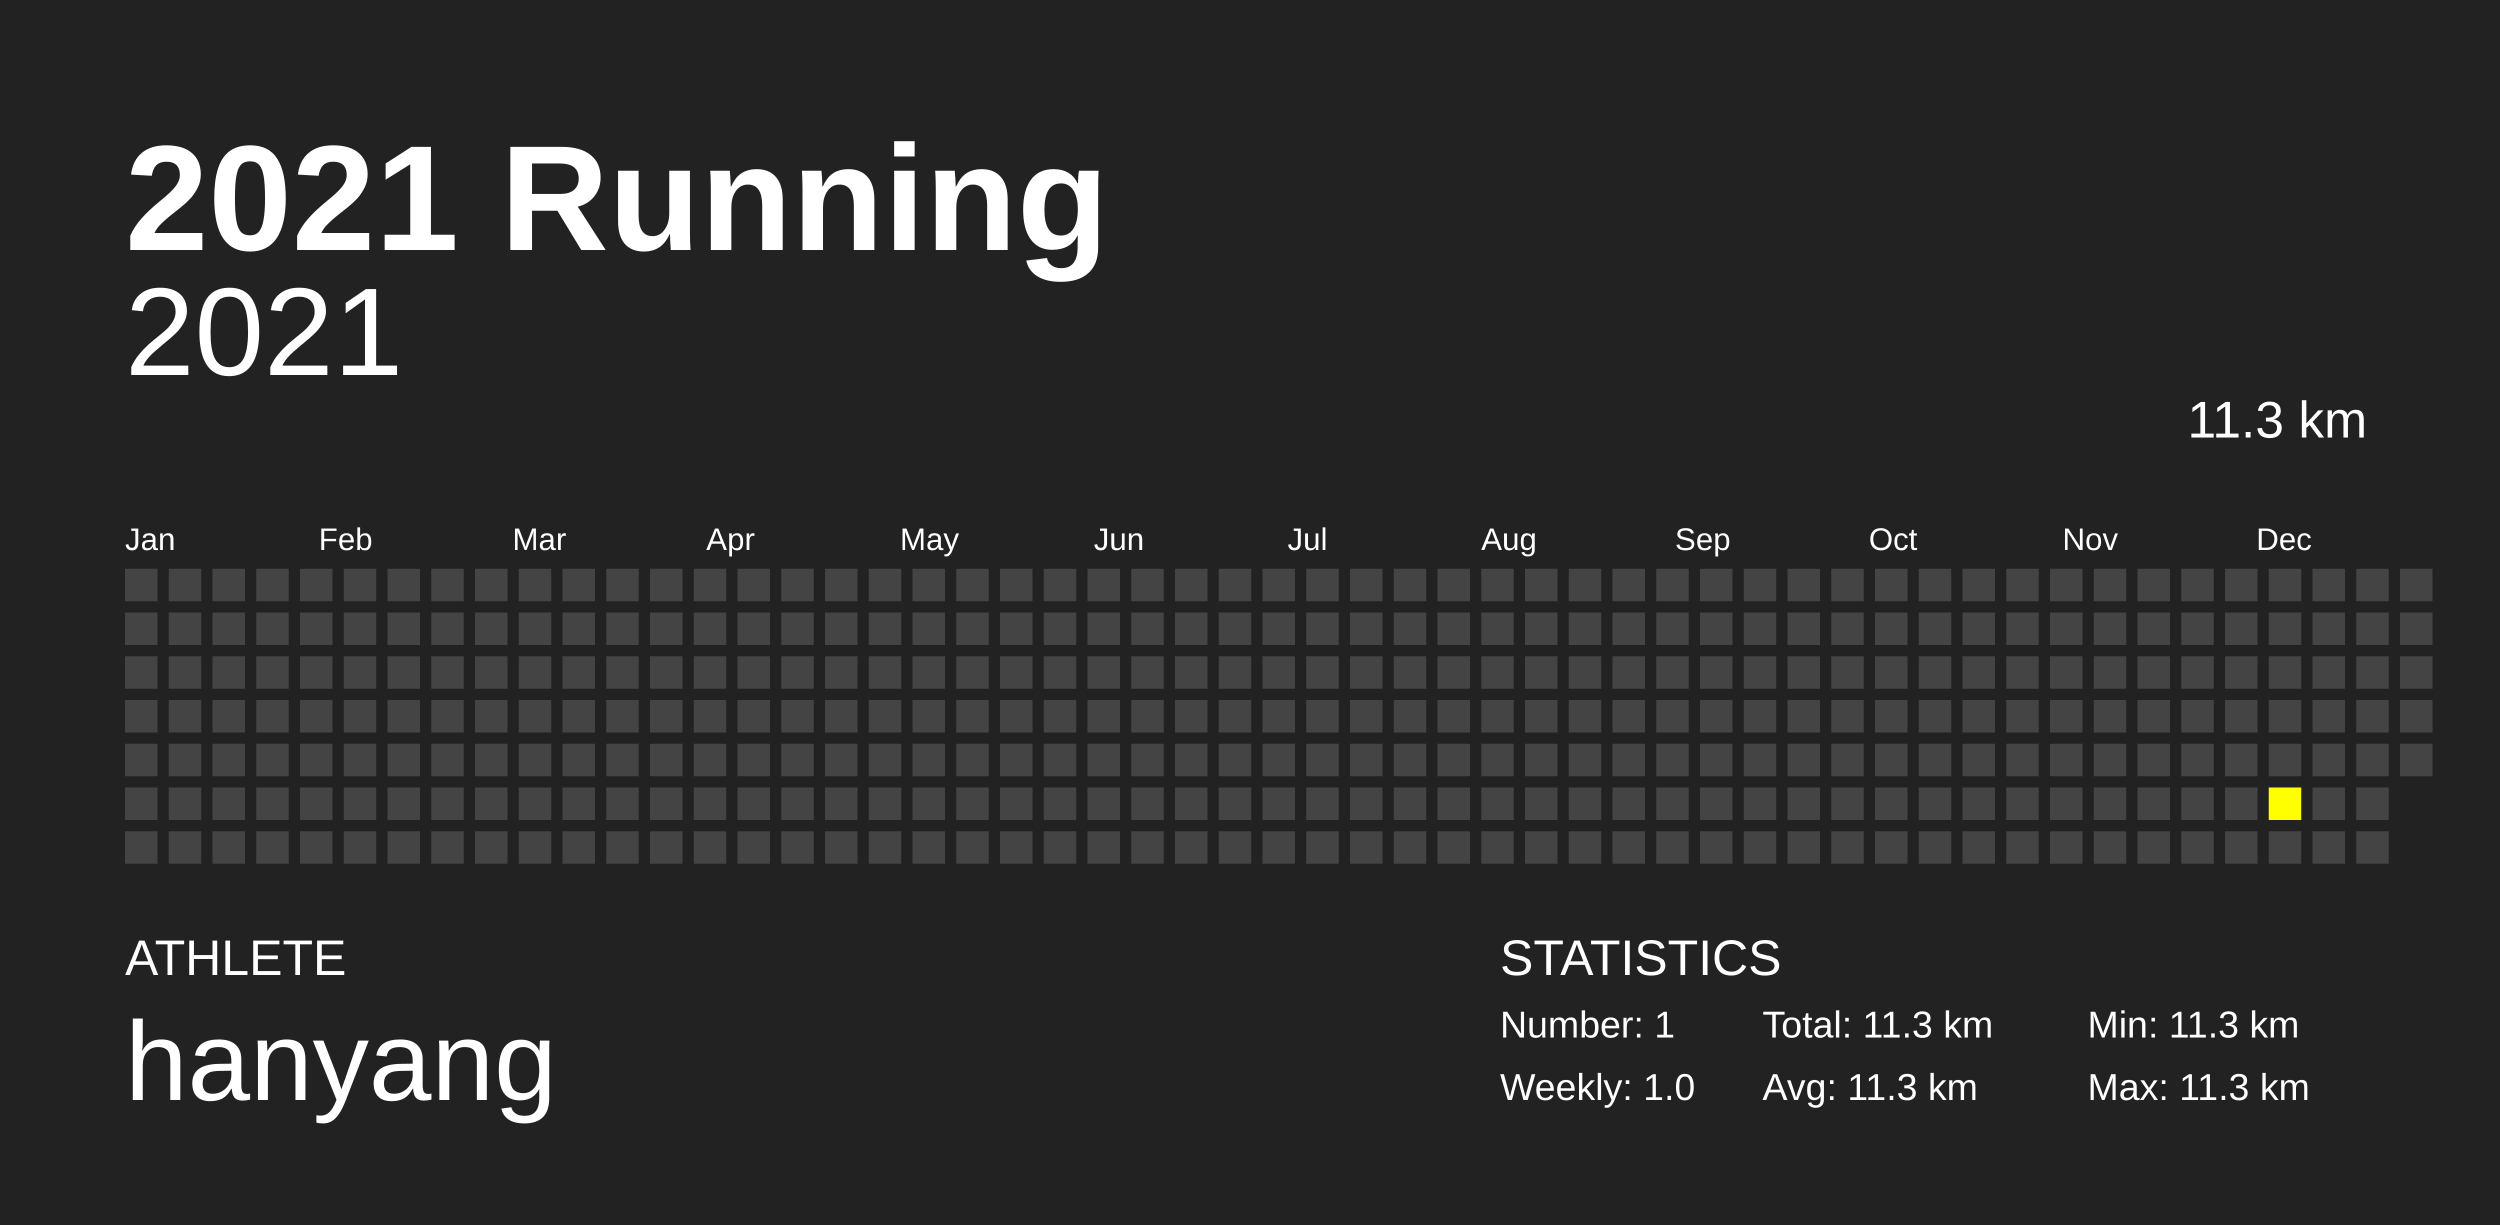
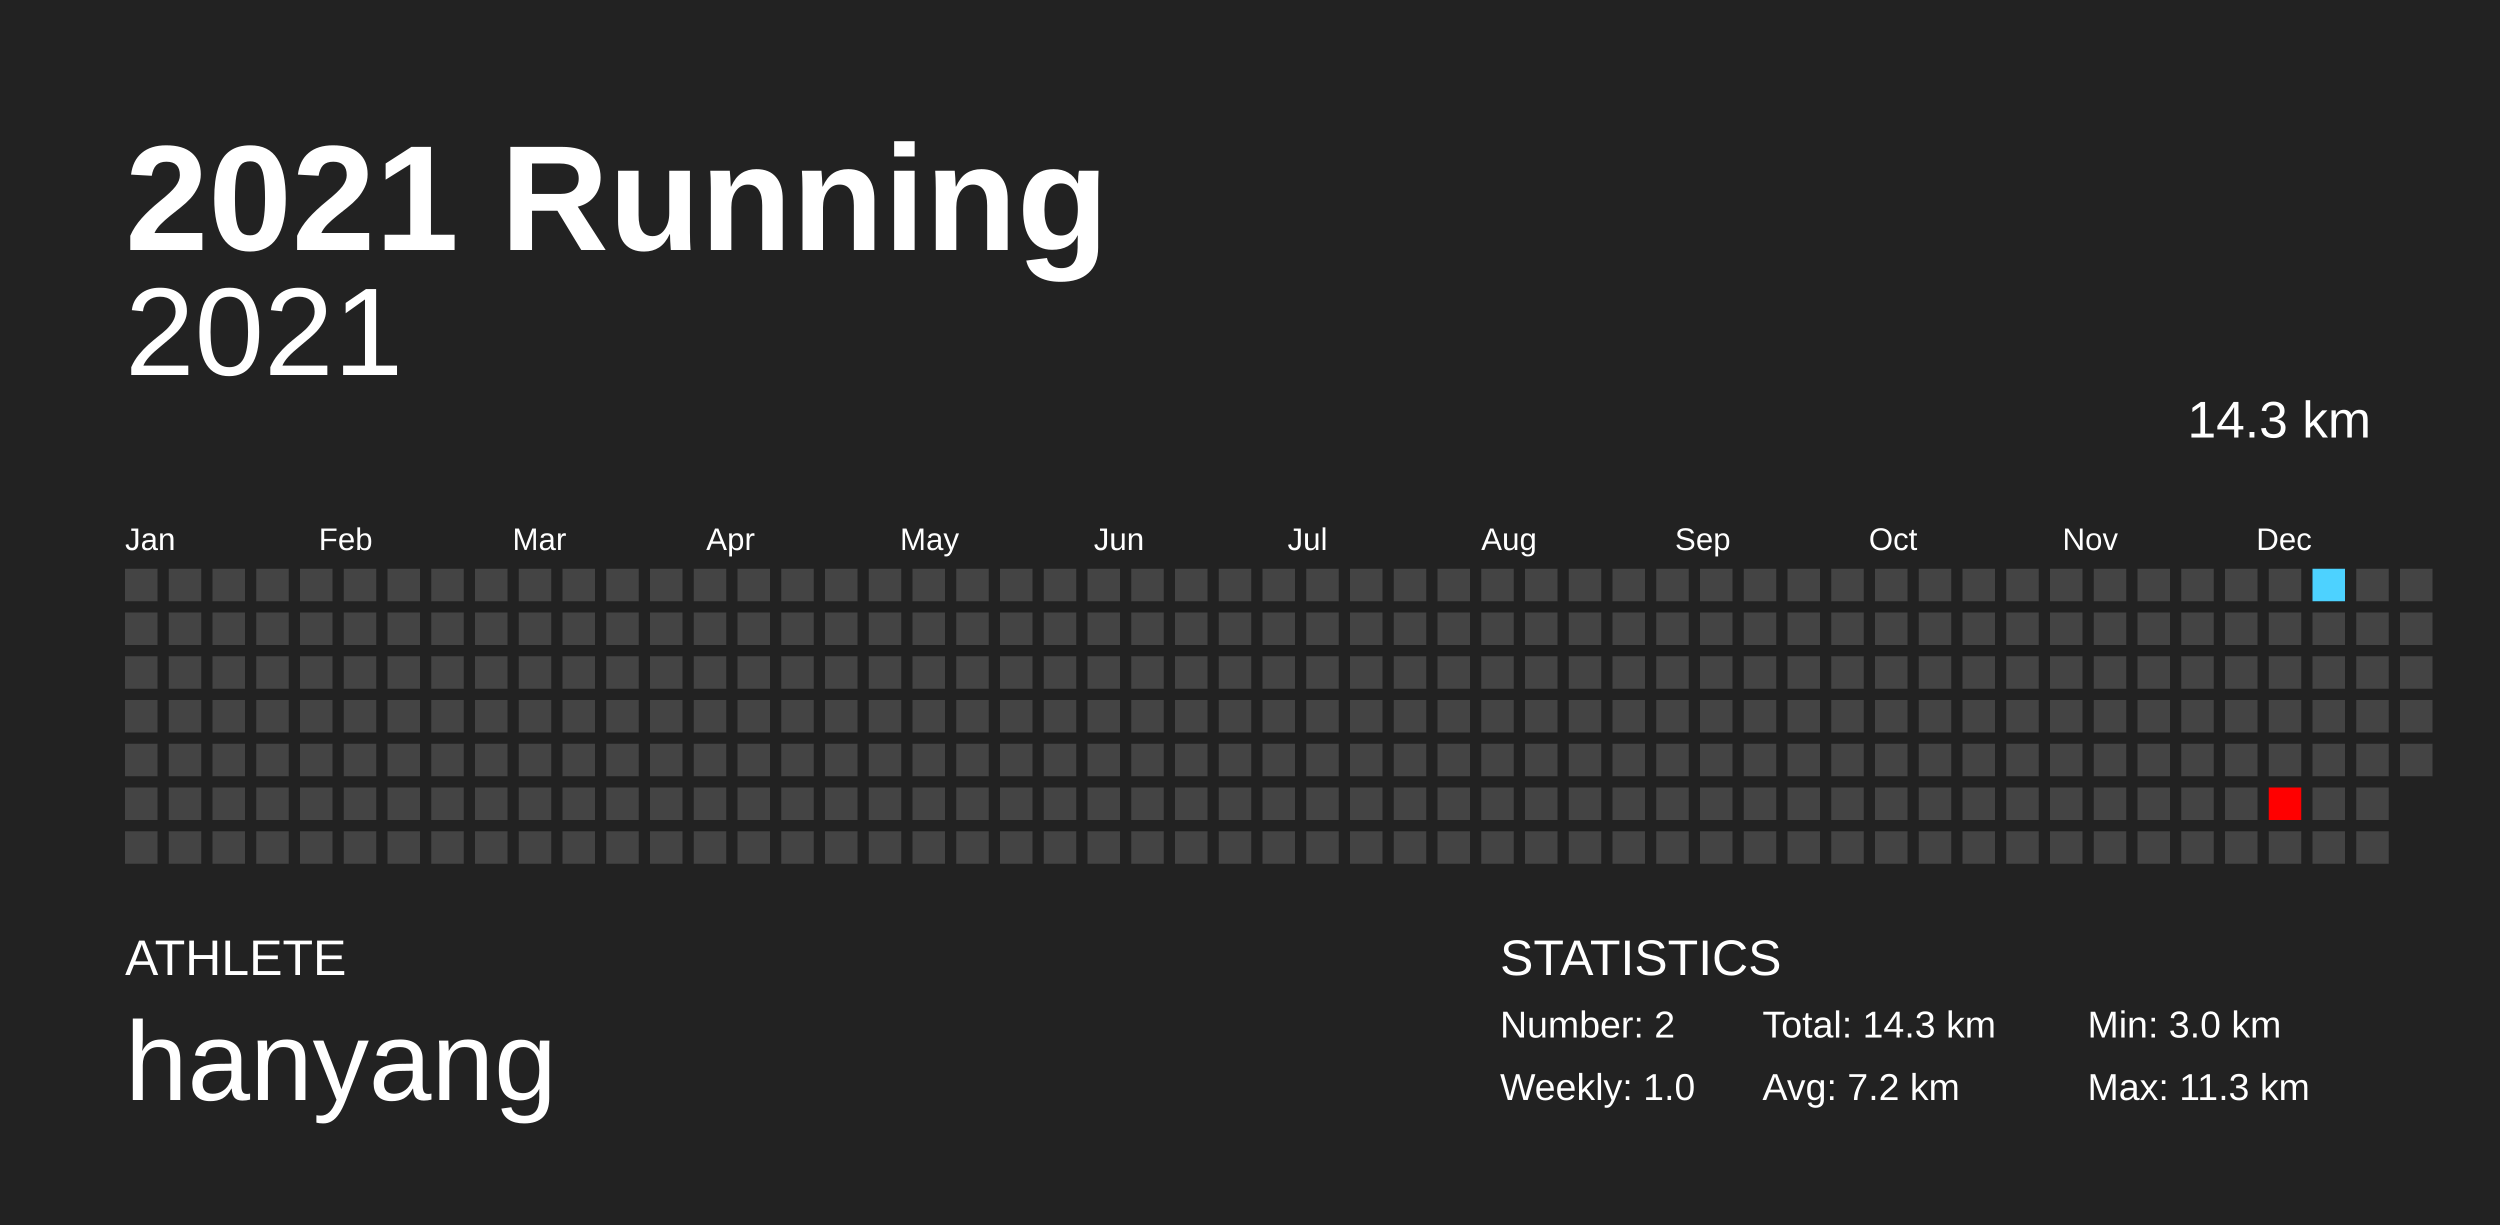
<svg xmlns="http://www.w3.org/2000/svg" baseProfile="full" height="98mm" version="1.1" viewBox="0,0,200,98" width="200mm">
  <defs />
  <rect fill="#222222" height="98" width="200" x="0" y="0" />
  <text fill="#FFFFFF" style="font-size:12px; font-family:Arial; font-weight:bold;" x="10" y="20">2021 Running</text>
  <text fill="#FFFFFF" style="font-size:4px; font-family:Arial" x="10" y="78">ATHLETE</text>
  <text fill="#FFFFFF" style="font-size:9px; font-family:Arial" x="10" y="88">hanyang</text>
  <text fill="#FFFFFF" style="font-size:4px; font-family:Arial" x="120" y="78">STATISTICS</text>
-   <text fill="#FFFFFF" style="font-size:3px; font-family:Arial" x="120" y="83">Number: 1</text>
+   <text fill="#FFFFFF" style="font-size:3px; font-family:Arial" x="120" y="83">Number: 2</text>
  <text fill="#FFFFFF" style="font-size:3px; font-family:Arial" x="120" y="88">Weekly: 1.0</text>
-   <text fill="#FFFFFF" style="font-size:3px; font-family:Arial" x="141" y="83">Total: 11.3 km</text>
-   <text fill="#FFFFFF" style="font-size:3px; font-family:Arial" x="141" y="88">Avg: 11.3 km</text>
-   <text fill="#FFFFFF" style="font-size:3px; font-family:Arial" x="167" y="83">Min: 11.3 km</text>
+   <text fill="#FFFFFF" style="font-size:3px; font-family:Arial" x="141" y="83">Total: 14.3 km</text>
+   <text fill="#FFFFFF" style="font-size:3px; font-family:Arial" x="141" y="88">Avg: 7.2 km</text>
+   <text fill="#FFFFFF" style="font-size:3px; font-family:Arial" x="167" y="83">Min: 3.0 km</text>
  <text fill="#FFFFFF" style="font-size:3px; font-family:Arial" x="167" y="88">Max: 11.3 km</text>
  <text alignment-baseline="hanging" fill="#FFFFFF" style="font-size:10.0px; font-family:Arial;" x="10" y="30">2021</text>
-   <text alignment-baseline="hanging" fill="#FFFFFF" style="font-size:4.125px; font-family:Arial;" x="175" y="35">11.3 km</text>
+   <text alignment-baseline="hanging" fill="#FFFFFF" style="font-size:4.125px; font-family:Arial;" x="175" y="35">14.3 km</text>
  <text fill="#FFFFFF" style="font-size:2.5px; font-family:Arial" x="10.0" y="44">Jan</text>
  <text fill="#FFFFFF" style="font-size:2.5px; font-family:Arial" x="25.5" y="44">Feb</text>
  <text fill="#FFFFFF" style="font-size:2.5px; font-family:Arial" x="41.0" y="44">Mar</text>
  <text fill="#FFFFFF" style="font-size:2.5px; font-family:Arial" x="56.5" y="44">Apr</text>
  <text fill="#FFFFFF" style="font-size:2.5px; font-family:Arial" x="72.0" y="44">May</text>
  <text fill="#FFFFFF" style="font-size:2.5px; font-family:Arial" x="87.5" y="44">Jun</text>
  <text fill="#FFFFFF" style="font-size:2.5px; font-family:Arial" x="103.0" y="44">Jul</text>
  <text fill="#FFFFFF" style="font-size:2.5px; font-family:Arial" x="118.5" y="44">Aug</text>
  <text fill="#FFFFFF" style="font-size:2.5px; font-family:Arial" x="134.0" y="44">Sep</text>
  <text fill="#FFFFFF" style="font-size:2.5px; font-family:Arial" x="149.5" y="44">Oct</text>
  <text fill="#FFFFFF" style="font-size:2.5px; font-family:Arial" x="165.0" y="44">Nov</text>
  <text fill="#FFFFFF" style="font-size:2.5px; font-family:Arial" x="180.5" y="44">Dec</text>
  <rect fill="#444444" height="2.6" width="2.6" x="10.0" y="45.5" />
  <rect fill="#444444" height="2.6" width="2.6" x="10.0" y="49.0" />
  <rect fill="#444444" height="2.6" width="2.6" x="10.0" y="52.5" />
  <rect fill="#444444" height="2.6" width="2.6" x="10.0" y="56.0" />
  <rect fill="#444444" height="2.6" width="2.6" x="10.0" y="59.5" />
  <rect fill="#444444" height="2.6" width="2.6" x="10.0" y="63.0" />
  <rect fill="#444444" height="2.6" width="2.6" x="10.0" y="66.5" />
  <rect fill="#444444" height="2.6" width="2.6" x="13.5" y="45.5" />
  <rect fill="#444444" height="2.6" width="2.6" x="13.5" y="49.0" />
  <rect fill="#444444" height="2.6" width="2.6" x="13.5" y="52.5" />
  <rect fill="#444444" height="2.6" width="2.6" x="13.5" y="56.0" />
  <rect fill="#444444" height="2.6" width="2.6" x="13.5" y="59.5" />
  <rect fill="#444444" height="2.6" width="2.6" x="13.5" y="63.0" />
  <rect fill="#444444" height="2.6" width="2.6" x="13.5" y="66.5" />
  <rect fill="#444444" height="2.6" width="2.6" x="17.0" y="45.5" />
  <rect fill="#444444" height="2.6" width="2.6" x="17.0" y="49.0" />
  <rect fill="#444444" height="2.6" width="2.6" x="17.0" y="52.5" />
  <rect fill="#444444" height="2.6" width="2.6" x="17.0" y="56.0" />
  <rect fill="#444444" height="2.6" width="2.6" x="17.0" y="59.5" />
  <rect fill="#444444" height="2.6" width="2.6" x="17.0" y="63.0" />
  <rect fill="#444444" height="2.6" width="2.6" x="17.0" y="66.5" />
  <rect fill="#444444" height="2.6" width="2.6" x="20.5" y="45.5" />
  <rect fill="#444444" height="2.6" width="2.6" x="20.5" y="49.0" />
  <rect fill="#444444" height="2.6" width="2.6" x="20.5" y="52.5" />
  <rect fill="#444444" height="2.6" width="2.6" x="20.5" y="56.0" />
  <rect fill="#444444" height="2.6" width="2.6" x="20.5" y="59.5" />
  <rect fill="#444444" height="2.6" width="2.6" x="20.5" y="63.0" />
  <rect fill="#444444" height="2.6" width="2.6" x="20.5" y="66.5" />
  <rect fill="#444444" height="2.6" width="2.6" x="24.0" y="45.5" />
  <rect fill="#444444" height="2.6" width="2.6" x="24.0" y="49.0" />
  <rect fill="#444444" height="2.6" width="2.6" x="24.0" y="52.5" />
  <rect fill="#444444" height="2.6" width="2.6" x="24.0" y="56.0" />
  <rect fill="#444444" height="2.6" width="2.6" x="24.0" y="59.5" />
  <rect fill="#444444" height="2.6" width="2.6" x="24.0" y="63.0" />
  <rect fill="#444444" height="2.6" width="2.6" x="24.0" y="66.5" />
  <rect fill="#444444" height="2.6" width="2.6" x="27.5" y="45.5" />
  <rect fill="#444444" height="2.6" width="2.6" x="27.5" y="49.0" />
  <rect fill="#444444" height="2.6" width="2.6" x="27.5" y="52.5" />
  <rect fill="#444444" height="2.6" width="2.6" x="27.5" y="56.0" />
  <rect fill="#444444" height="2.6" width="2.6" x="27.5" y="59.5" />
  <rect fill="#444444" height="2.6" width="2.6" x="27.5" y="63.0" />
  <rect fill="#444444" height="2.6" width="2.6" x="27.5" y="66.5" />
  <rect fill="#444444" height="2.6" width="2.6" x="31.0" y="45.5" />
  <rect fill="#444444" height="2.6" width="2.6" x="31.0" y="49.0" />
  <rect fill="#444444" height="2.6" width="2.6" x="31.0" y="52.5" />
  <rect fill="#444444" height="2.6" width="2.6" x="31.0" y="56.0" />
  <rect fill="#444444" height="2.6" width="2.6" x="31.0" y="59.5" />
  <rect fill="#444444" height="2.6" width="2.6" x="31.0" y="63.0" />
  <rect fill="#444444" height="2.6" width="2.6" x="31.0" y="66.5" />
  <rect fill="#444444" height="2.6" width="2.6" x="34.5" y="45.5" />
  <rect fill="#444444" height="2.6" width="2.6" x="34.5" y="49.0" />
  <rect fill="#444444" height="2.6" width="2.6" x="34.5" y="52.5" />
  <rect fill="#444444" height="2.6" width="2.6" x="34.5" y="56.0" />
  <rect fill="#444444" height="2.6" width="2.6" x="34.5" y="59.5" />
  <rect fill="#444444" height="2.6" width="2.6" x="34.5" y="63.0" />
  <rect fill="#444444" height="2.6" width="2.6" x="34.5" y="66.5" />
  <rect fill="#444444" height="2.6" width="2.6" x="38.0" y="45.5" />
  <rect fill="#444444" height="2.6" width="2.6" x="38.0" y="49.0" />
  <rect fill="#444444" height="2.6" width="2.6" x="38.0" y="52.5" />
  <rect fill="#444444" height="2.6" width="2.6" x="38.0" y="56.0" />
  <rect fill="#444444" height="2.6" width="2.6" x="38.0" y="59.5" />
  <rect fill="#444444" height="2.6" width="2.6" x="38.0" y="63.0" />
  <rect fill="#444444" height="2.6" width="2.6" x="38.0" y="66.5" />
  <rect fill="#444444" height="2.6" width="2.6" x="41.5" y="45.5" />
  <rect fill="#444444" height="2.6" width="2.6" x="41.5" y="49.0" />
  <rect fill="#444444" height="2.6" width="2.6" x="41.5" y="52.5" />
  <rect fill="#444444" height="2.6" width="2.6" x="41.5" y="56.0" />
  <rect fill="#444444" height="2.6" width="2.6" x="41.5" y="59.5" />
  <rect fill="#444444" height="2.6" width="2.6" x="41.5" y="63.0" />
  <rect fill="#444444" height="2.6" width="2.6" x="41.5" y="66.5" />
  <rect fill="#444444" height="2.6" width="2.6" x="45.0" y="45.5" />
  <rect fill="#444444" height="2.6" width="2.6" x="45.0" y="49.0" />
  <rect fill="#444444" height="2.6" width="2.6" x="45.0" y="52.5" />
  <rect fill="#444444" height="2.6" width="2.6" x="45.0" y="56.0" />
  <rect fill="#444444" height="2.6" width="2.6" x="45.0" y="59.5" />
  <rect fill="#444444" height="2.6" width="2.6" x="45.0" y="63.0" />
  <rect fill="#444444" height="2.6" width="2.6" x="45.0" y="66.5" />
  <rect fill="#444444" height="2.6" width="2.6" x="48.5" y="45.5" />
  <rect fill="#444444" height="2.6" width="2.6" x="48.5" y="49.0" />
  <rect fill="#444444" height="2.6" width="2.6" x="48.5" y="52.5" />
  <rect fill="#444444" height="2.6" width="2.6" x="48.5" y="56.0" />
  <rect fill="#444444" height="2.6" width="2.6" x="48.5" y="59.5" />
  <rect fill="#444444" height="2.6" width="2.6" x="48.5" y="63.0" />
  <rect fill="#444444" height="2.6" width="2.6" x="48.5" y="66.5" />
  <rect fill="#444444" height="2.6" width="2.6" x="52.0" y="45.5" />
  <rect fill="#444444" height="2.6" width="2.6" x="52.0" y="49.0" />
  <rect fill="#444444" height="2.6" width="2.6" x="52.0" y="52.5" />
  <rect fill="#444444" height="2.6" width="2.6" x="52.0" y="56.0" />
  <rect fill="#444444" height="2.6" width="2.6" x="52.0" y="59.5" />
  <rect fill="#444444" height="2.6" width="2.6" x="52.0" y="63.0" />
  <rect fill="#444444" height="2.6" width="2.6" x="52.0" y="66.5" />
  <rect fill="#444444" height="2.6" width="2.6" x="55.5" y="45.5" />
  <rect fill="#444444" height="2.6" width="2.6" x="55.5" y="49.0" />
  <rect fill="#444444" height="2.6" width="2.6" x="55.5" y="52.5" />
  <rect fill="#444444" height="2.6" width="2.6" x="55.5" y="56.0" />
  <rect fill="#444444" height="2.6" width="2.6" x="55.5" y="59.5" />
  <rect fill="#444444" height="2.6" width="2.6" x="55.5" y="63.0" />
  <rect fill="#444444" height="2.6" width="2.6" x="55.5" y="66.5" />
  <rect fill="#444444" height="2.6" width="2.6" x="59.0" y="45.5" />
  <rect fill="#444444" height="2.6" width="2.6" x="59.0" y="49.0" />
  <rect fill="#444444" height="2.6" width="2.6" x="59.0" y="52.5" />
  <rect fill="#444444" height="2.6" width="2.6" x="59.0" y="56.0" />
  <rect fill="#444444" height="2.6" width="2.6" x="59.0" y="59.5" />
  <rect fill="#444444" height="2.6" width="2.6" x="59.0" y="63.0" />
  <rect fill="#444444" height="2.6" width="2.6" x="59.0" y="66.5" />
  <rect fill="#444444" height="2.6" width="2.6" x="62.5" y="45.5" />
  <rect fill="#444444" height="2.6" width="2.6" x="62.5" y="49.0" />
  <rect fill="#444444" height="2.6" width="2.6" x="62.5" y="52.5" />
  <rect fill="#444444" height="2.6" width="2.6" x="62.5" y="56.0" />
  <rect fill="#444444" height="2.6" width="2.6" x="62.5" y="59.5" />
  <rect fill="#444444" height="2.6" width="2.6" x="62.5" y="63.0" />
  <rect fill="#444444" height="2.6" width="2.6" x="62.5" y="66.5" />
  <rect fill="#444444" height="2.6" width="2.6" x="66.0" y="45.5" />
  <rect fill="#444444" height="2.6" width="2.6" x="66.0" y="49.0" />
  <rect fill="#444444" height="2.6" width="2.6" x="66.0" y="52.5" />
  <rect fill="#444444" height="2.6" width="2.6" x="66.0" y="56.0" />
  <rect fill="#444444" height="2.6" width="2.6" x="66.0" y="59.5" />
  <rect fill="#444444" height="2.6" width="2.6" x="66.0" y="63.0" />
  <rect fill="#444444" height="2.6" width="2.6" x="66.0" y="66.5" />
  <rect fill="#444444" height="2.6" width="2.6" x="69.5" y="45.5" />
  <rect fill="#444444" height="2.6" width="2.6" x="69.5" y="49.0" />
  <rect fill="#444444" height="2.6" width="2.6" x="69.5" y="52.5" />
  <rect fill="#444444" height="2.6" width="2.6" x="69.5" y="56.0" />
  <rect fill="#444444" height="2.6" width="2.6" x="69.5" y="59.5" />
  <rect fill="#444444" height="2.6" width="2.6" x="69.5" y="63.0" />
  <rect fill="#444444" height="2.6" width="2.6" x="69.5" y="66.5" />
  <rect fill="#444444" height="2.6" width="2.6" x="73.0" y="45.5" />
  <rect fill="#444444" height="2.6" width="2.6" x="73.0" y="49.0" />
  <rect fill="#444444" height="2.6" width="2.6" x="73.0" y="52.5" />
  <rect fill="#444444" height="2.6" width="2.6" x="73.0" y="56.0" />
  <rect fill="#444444" height="2.6" width="2.6" x="73.0" y="59.5" />
  <rect fill="#444444" height="2.6" width="2.6" x="73.0" y="63.0" />
  <rect fill="#444444" height="2.6" width="2.6" x="73.0" y="66.5" />
  <rect fill="#444444" height="2.6" width="2.6" x="76.5" y="45.5" />
  <rect fill="#444444" height="2.6" width="2.6" x="76.5" y="49.0" />
  <rect fill="#444444" height="2.6" width="2.6" x="76.5" y="52.5" />
  <rect fill="#444444" height="2.6" width="2.6" x="76.5" y="56.0" />
  <rect fill="#444444" height="2.6" width="2.6" x="76.5" y="59.5" />
  <rect fill="#444444" height="2.6" width="2.6" x="76.5" y="63.0" />
  <rect fill="#444444" height="2.6" width="2.6" x="76.5" y="66.5" />
  <rect fill="#444444" height="2.6" width="2.6" x="80.0" y="45.5" />
  <rect fill="#444444" height="2.6" width="2.6" x="80.0" y="49.0" />
  <rect fill="#444444" height="2.6" width="2.6" x="80.0" y="52.5" />
  <rect fill="#444444" height="2.6" width="2.6" x="80.0" y="56.0" />
  <rect fill="#444444" height="2.6" width="2.6" x="80.0" y="59.5" />
  <rect fill="#444444" height="2.6" width="2.6" x="80.0" y="63.0" />
  <rect fill="#444444" height="2.6" width="2.6" x="80.0" y="66.5" />
  <rect fill="#444444" height="2.6" width="2.6" x="83.5" y="45.5" />
  <rect fill="#444444" height="2.6" width="2.6" x="83.5" y="49.0" />
  <rect fill="#444444" height="2.6" width="2.6" x="83.5" y="52.5" />
  <rect fill="#444444" height="2.6" width="2.6" x="83.5" y="56.0" />
  <rect fill="#444444" height="2.6" width="2.6" x="83.5" y="59.5" />
  <rect fill="#444444" height="2.6" width="2.6" x="83.5" y="63.0" />
  <rect fill="#444444" height="2.6" width="2.6" x="83.5" y="66.5" />
  <rect fill="#444444" height="2.6" width="2.6" x="87.0" y="45.5" />
  <rect fill="#444444" height="2.6" width="2.6" x="87.0" y="49.0" />
  <rect fill="#444444" height="2.6" width="2.6" x="87.0" y="52.5" />
  <rect fill="#444444" height="2.6" width="2.6" x="87.0" y="56.0" />
  <rect fill="#444444" height="2.6" width="2.6" x="87.0" y="59.5" />
  <rect fill="#444444" height="2.6" width="2.6" x="87.0" y="63.0" />
  <rect fill="#444444" height="2.6" width="2.6" x="87.0" y="66.5" />
  <rect fill="#444444" height="2.6" width="2.6" x="90.5" y="45.5" />
  <rect fill="#444444" height="2.6" width="2.6" x="90.5" y="49.0" />
  <rect fill="#444444" height="2.6" width="2.6" x="90.5" y="52.5" />
  <rect fill="#444444" height="2.6" width="2.6" x="90.5" y="56.0" />
  <rect fill="#444444" height="2.6" width="2.6" x="90.5" y="59.5" />
  <rect fill="#444444" height="2.6" width="2.6" x="90.5" y="63.0" />
  <rect fill="#444444" height="2.6" width="2.6" x="90.5" y="66.5" />
  <rect fill="#444444" height="2.6" width="2.6" x="94.0" y="45.5" />
  <rect fill="#444444" height="2.6" width="2.6" x="94.0" y="49.0" />
  <rect fill="#444444" height="2.6" width="2.6" x="94.0" y="52.5" />
  <rect fill="#444444" height="2.6" width="2.6" x="94.0" y="56.0" />
  <rect fill="#444444" height="2.6" width="2.6" x="94.0" y="59.5" />
  <rect fill="#444444" height="2.6" width="2.6" x="94.0" y="63.0" />
  <rect fill="#444444" height="2.6" width="2.6" x="94.0" y="66.5" />
  <rect fill="#444444" height="2.6" width="2.6" x="97.5" y="45.5" />
  <rect fill="#444444" height="2.6" width="2.6" x="97.5" y="49.0" />
  <rect fill="#444444" height="2.6" width="2.6" x="97.5" y="52.5" />
  <rect fill="#444444" height="2.6" width="2.6" x="97.5" y="56.0" />
  <rect fill="#444444" height="2.6" width="2.6" x="97.5" y="59.5" />
  <rect fill="#444444" height="2.6" width="2.6" x="97.5" y="63.0" />
  <rect fill="#444444" height="2.6" width="2.6" x="97.5" y="66.5" />
  <rect fill="#444444" height="2.6" width="2.6" x="101.0" y="45.5" />
  <rect fill="#444444" height="2.6" width="2.6" x="101.0" y="49.0" />
  <rect fill="#444444" height="2.6" width="2.6" x="101.0" y="52.5" />
  <rect fill="#444444" height="2.6" width="2.6" x="101.0" y="56.0" />
  <rect fill="#444444" height="2.6" width="2.6" x="101.0" y="59.5" />
  <rect fill="#444444" height="2.6" width="2.6" x="101.0" y="63.0" />
  <rect fill="#444444" height="2.6" width="2.6" x="101.0" y="66.5" />
  <rect fill="#444444" height="2.6" width="2.6" x="104.5" y="45.5" />
  <rect fill="#444444" height="2.6" width="2.6" x="104.5" y="49.0" />
  <rect fill="#444444" height="2.6" width="2.6" x="104.5" y="52.5" />
  <rect fill="#444444" height="2.6" width="2.6" x="104.5" y="56.0" />
  <rect fill="#444444" height="2.6" width="2.6" x="104.5" y="59.5" />
  <rect fill="#444444" height="2.6" width="2.6" x="104.5" y="63.0" />
  <rect fill="#444444" height="2.6" width="2.6" x="104.5" y="66.5" />
  <rect fill="#444444" height="2.6" width="2.6" x="108.0" y="45.5" />
  <rect fill="#444444" height="2.6" width="2.6" x="108.0" y="49.0" />
  <rect fill="#444444" height="2.6" width="2.6" x="108.0" y="52.5" />
  <rect fill="#444444" height="2.6" width="2.6" x="108.0" y="56.0" />
  <rect fill="#444444" height="2.6" width="2.6" x="108.0" y="59.5" />
  <rect fill="#444444" height="2.6" width="2.6" x="108.0" y="63.0" />
  <rect fill="#444444" height="2.6" width="2.6" x="108.0" y="66.5" />
  <rect fill="#444444" height="2.6" width="2.6" x="111.5" y="45.5" />
  <rect fill="#444444" height="2.6" width="2.6" x="111.5" y="49.0" />
  <rect fill="#444444" height="2.6" width="2.6" x="111.5" y="52.5" />
  <rect fill="#444444" height="2.6" width="2.6" x="111.5" y="56.0" />
  <rect fill="#444444" height="2.6" width="2.6" x="111.5" y="59.5" />
  <rect fill="#444444" height="2.6" width="2.6" x="111.5" y="63.0" />
  <rect fill="#444444" height="2.6" width="2.6" x="111.5" y="66.5" />
  <rect fill="#444444" height="2.6" width="2.6" x="115.0" y="45.5" />
  <rect fill="#444444" height="2.6" width="2.6" x="115.0" y="49.0" />
  <rect fill="#444444" height="2.6" width="2.6" x="115.0" y="52.5" />
  <rect fill="#444444" height="2.6" width="2.6" x="115.0" y="56.0" />
  <rect fill="#444444" height="2.6" width="2.6" x="115.0" y="59.5" />
  <rect fill="#444444" height="2.6" width="2.6" x="115.0" y="63.0" />
  <rect fill="#444444" height="2.6" width="2.6" x="115.0" y="66.5" />
  <rect fill="#444444" height="2.6" width="2.6" x="118.5" y="45.5" />
  <rect fill="#444444" height="2.6" width="2.6" x="118.5" y="49.0" />
  <rect fill="#444444" height="2.6" width="2.6" x="118.5" y="52.5" />
  <rect fill="#444444" height="2.6" width="2.6" x="118.5" y="56.0" />
  <rect fill="#444444" height="2.6" width="2.6" x="118.5" y="59.5" />
  <rect fill="#444444" height="2.6" width="2.6" x="118.5" y="63.0" />
  <rect fill="#444444" height="2.6" width="2.6" x="118.5" y="66.5" />
  <rect fill="#444444" height="2.6" width="2.6" x="122.0" y="45.5" />
  <rect fill="#444444" height="2.6" width="2.6" x="122.0" y="49.0" />
  <rect fill="#444444" height="2.6" width="2.6" x="122.0" y="52.5" />
  <rect fill="#444444" height="2.6" width="2.6" x="122.0" y="56.0" />
  <rect fill="#444444" height="2.6" width="2.6" x="122.0" y="59.5" />
  <rect fill="#444444" height="2.6" width="2.6" x="122.0" y="63.0" />
  <rect fill="#444444" height="2.6" width="2.6" x="122.0" y="66.5" />
  <rect fill="#444444" height="2.6" width="2.6" x="125.5" y="45.5" />
  <rect fill="#444444" height="2.6" width="2.6" x="125.5" y="49.0" />
  <rect fill="#444444" height="2.6" width="2.6" x="125.5" y="52.5" />
  <rect fill="#444444" height="2.6" width="2.6" x="125.5" y="56.0" />
  <rect fill="#444444" height="2.6" width="2.6" x="125.5" y="59.5" />
  <rect fill="#444444" height="2.6" width="2.6" x="125.5" y="63.0" />
  <rect fill="#444444" height="2.6" width="2.6" x="125.5" y="66.5" />
  <rect fill="#444444" height="2.6" width="2.6" x="129.0" y="45.5" />
  <rect fill="#444444" height="2.6" width="2.6" x="129.0" y="49.0" />
  <rect fill="#444444" height="2.6" width="2.6" x="129.0" y="52.5" />
  <rect fill="#444444" height="2.6" width="2.6" x="129.0" y="56.0" />
  <rect fill="#444444" height="2.6" width="2.6" x="129.0" y="59.5" />
  <rect fill="#444444" height="2.6" width="2.6" x="129.0" y="63.0" />
  <rect fill="#444444" height="2.6" width="2.6" x="129.0" y="66.5" />
  <rect fill="#444444" height="2.6" width="2.6" x="132.5" y="45.5" />
  <rect fill="#444444" height="2.6" width="2.6" x="132.5" y="49.0" />
  <rect fill="#444444" height="2.6" width="2.6" x="132.5" y="52.5" />
  <rect fill="#444444" height="2.6" width="2.6" x="132.5" y="56.0" />
  <rect fill="#444444" height="2.6" width="2.6" x="132.5" y="59.5" />
  <rect fill="#444444" height="2.6" width="2.6" x="132.5" y="63.0" />
  <rect fill="#444444" height="2.6" width="2.6" x="132.5" y="66.5" />
  <rect fill="#444444" height="2.6" width="2.6" x="136.0" y="45.5" />
  <rect fill="#444444" height="2.6" width="2.6" x="136.0" y="49.0" />
  <rect fill="#444444" height="2.6" width="2.6" x="136.0" y="52.5" />
  <rect fill="#444444" height="2.6" width="2.6" x="136.0" y="56.0" />
  <rect fill="#444444" height="2.6" width="2.6" x="136.0" y="59.5" />
  <rect fill="#444444" height="2.6" width="2.6" x="136.0" y="63.0" />
  <rect fill="#444444" height="2.6" width="2.6" x="136.0" y="66.5" />
  <rect fill="#444444" height="2.6" width="2.6" x="139.5" y="45.5" />
  <rect fill="#444444" height="2.6" width="2.6" x="139.5" y="49.0" />
  <rect fill="#444444" height="2.6" width="2.6" x="139.5" y="52.5" />
  <rect fill="#444444" height="2.6" width="2.6" x="139.5" y="56.0" />
  <rect fill="#444444" height="2.6" width="2.6" x="139.5" y="59.5" />
  <rect fill="#444444" height="2.6" width="2.6" x="139.5" y="63.0" />
  <rect fill="#444444" height="2.6" width="2.6" x="139.5" y="66.5" />
  <rect fill="#444444" height="2.6" width="2.6" x="143.0" y="45.5" />
  <rect fill="#444444" height="2.6" width="2.6" x="143.0" y="49.0" />
  <rect fill="#444444" height="2.6" width="2.6" x="143.0" y="52.5" />
  <rect fill="#444444" height="2.6" width="2.6" x="143.0" y="56.0" />
  <rect fill="#444444" height="2.6" width="2.6" x="143.0" y="59.5" />
  <rect fill="#444444" height="2.6" width="2.6" x="143.0" y="63.0" />
  <rect fill="#444444" height="2.6" width="2.6" x="143.0" y="66.5" />
  <rect fill="#444444" height="2.6" width="2.6" x="146.5" y="45.5" />
  <rect fill="#444444" height="2.6" width="2.6" x="146.5" y="49.0" />
  <rect fill="#444444" height="2.6" width="2.6" x="146.5" y="52.5" />
  <rect fill="#444444" height="2.6" width="2.6" x="146.5" y="56.0" />
  <rect fill="#444444" height="2.6" width="2.6" x="146.5" y="59.5" />
  <rect fill="#444444" height="2.6" width="2.6" x="146.5" y="63.0" />
  <rect fill="#444444" height="2.6" width="2.6" x="146.5" y="66.5" />
  <rect fill="#444444" height="2.6" width="2.6" x="150.0" y="45.5" />
  <rect fill="#444444" height="2.6" width="2.6" x="150.0" y="49.0" />
  <rect fill="#444444" height="2.6" width="2.6" x="150.0" y="52.5" />
  <rect fill="#444444" height="2.6" width="2.6" x="150.0" y="56.0" />
  <rect fill="#444444" height="2.6" width="2.6" x="150.0" y="59.5" />
  <rect fill="#444444" height="2.6" width="2.6" x="150.0" y="63.0" />
  <rect fill="#444444" height="2.6" width="2.6" x="150.0" y="66.5" />
  <rect fill="#444444" height="2.6" width="2.6" x="153.5" y="45.5" />
  <rect fill="#444444" height="2.6" width="2.6" x="153.5" y="49.0" />
  <rect fill="#444444" height="2.6" width="2.6" x="153.5" y="52.5" />
  <rect fill="#444444" height="2.6" width="2.6" x="153.5" y="56.0" />
  <rect fill="#444444" height="2.6" width="2.6" x="153.5" y="59.5" />
  <rect fill="#444444" height="2.6" width="2.6" x="153.5" y="63.0" />
  <rect fill="#444444" height="2.6" width="2.6" x="153.5" y="66.5" />
  <rect fill="#444444" height="2.6" width="2.6" x="157.0" y="45.5" />
  <rect fill="#444444" height="2.6" width="2.6" x="157.0" y="49.0" />
  <rect fill="#444444" height="2.6" width="2.6" x="157.0" y="52.5" />
  <rect fill="#444444" height="2.6" width="2.6" x="157.0" y="56.0" />
  <rect fill="#444444" height="2.6" width="2.6" x="157.0" y="59.5" />
  <rect fill="#444444" height="2.6" width="2.6" x="157.0" y="63.0" />
  <rect fill="#444444" height="2.6" width="2.6" x="157.0" y="66.5" />
  <rect fill="#444444" height="2.6" width="2.6" x="160.5" y="45.5" />
  <rect fill="#444444" height="2.6" width="2.6" x="160.5" y="49.0" />
  <rect fill="#444444" height="2.6" width="2.6" x="160.5" y="52.5" />
  <rect fill="#444444" height="2.6" width="2.6" x="160.5" y="56.0" />
  <rect fill="#444444" height="2.6" width="2.6" x="160.5" y="59.5" />
  <rect fill="#444444" height="2.6" width="2.6" x="160.5" y="63.0" />
  <rect fill="#444444" height="2.6" width="2.6" x="160.5" y="66.5" />
  <rect fill="#444444" height="2.6" width="2.6" x="164.0" y="45.5" />
  <rect fill="#444444" height="2.6" width="2.6" x="164.0" y="49.0" />
  <rect fill="#444444" height="2.6" width="2.6" x="164.0" y="52.5" />
  <rect fill="#444444" height="2.6" width="2.6" x="164.0" y="56.0" />
  <rect fill="#444444" height="2.6" width="2.6" x="164.0" y="59.5" />
  <rect fill="#444444" height="2.6" width="2.6" x="164.0" y="63.0" />
  <rect fill="#444444" height="2.6" width="2.6" x="164.0" y="66.5" />
  <rect fill="#444444" height="2.6" width="2.6" x="167.5" y="45.5" />
  <rect fill="#444444" height="2.6" width="2.6" x="167.5" y="49.0" />
  <rect fill="#444444" height="2.6" width="2.6" x="167.5" y="52.5" />
  <rect fill="#444444" height="2.6" width="2.6" x="167.5" y="56.0" />
  <rect fill="#444444" height="2.6" width="2.6" x="167.5" y="59.5" />
  <rect fill="#444444" height="2.6" width="2.6" x="167.5" y="63.0" />
  <rect fill="#444444" height="2.6" width="2.6" x="167.5" y="66.5" />
  <rect fill="#444444" height="2.6" width="2.6" x="171.0" y="45.5" />
  <rect fill="#444444" height="2.6" width="2.6" x="171.0" y="49.0" />
  <rect fill="#444444" height="2.6" width="2.6" x="171.0" y="52.5" />
  <rect fill="#444444" height="2.6" width="2.6" x="171.0" y="56.0" />
  <rect fill="#444444" height="2.6" width="2.6" x="171.0" y="59.5" />
  <rect fill="#444444" height="2.6" width="2.6" x="171.0" y="63.0" />
  <rect fill="#444444" height="2.6" width="2.6" x="171.0" y="66.5" />
  <rect fill="#444444" height="2.6" width="2.6" x="174.5" y="45.5" />
  <rect fill="#444444" height="2.6" width="2.6" x="174.5" y="49.0" />
  <rect fill="#444444" height="2.6" width="2.6" x="174.5" y="52.5" />
  <rect fill="#444444" height="2.6" width="2.6" x="174.5" y="56.0" />
  <rect fill="#444444" height="2.6" width="2.6" x="174.5" y="59.5" />
  <rect fill="#444444" height="2.6" width="2.6" x="174.5" y="63.0" />
  <rect fill="#444444" height="2.6" width="2.6" x="174.5" y="66.5" />
  <rect fill="#444444" height="2.6" width="2.6" x="178.0" y="45.5" />
  <rect fill="#444444" height="2.6" width="2.6" x="178.0" y="49.0" />
  <rect fill="#444444" height="2.6" width="2.6" x="178.0" y="52.5" />
  <rect fill="#444444" height="2.6" width="2.6" x="178.0" y="56.0" />
  <rect fill="#444444" height="2.6" width="2.6" x="178.0" y="59.5" />
  <rect fill="#444444" height="2.6" width="2.6" x="178.0" y="63.0" />
  <rect fill="#444444" height="2.6" width="2.6" x="178.0" y="66.5" />
  <rect fill="#444444" height="2.6" width="2.6" x="181.5" y="45.5" />
  <rect fill="#444444" height="2.6" width="2.6" x="181.5" y="49.0" />
  <rect fill="#444444" height="2.6" width="2.6" x="181.5" y="52.5" />
  <rect fill="#444444" height="2.6" width="2.6" x="181.5" y="56.0" />
  <rect fill="#444444" height="2.6" width="2.6" x="181.5" y="59.5" />
-   <rect fill="yellow" height="2.6" width="2.6" x="181.5" y="63.0" />
+   <rect fill="#ff0000" height="2.6" width="2.6" x="181.5" y="63.0" />
  <rect fill="#444444" height="2.6" width="2.6" x="181.5" y="66.5" />
-   <rect fill="#444444" height="2.6" width="2.6" x="185.0" y="45.5" />
+   <rect fill="#4dd2ff" height="2.6" width="2.6" x="185.0" y="45.5" />
  <rect fill="#444444" height="2.6" width="2.6" x="185.0" y="49.0" />
  <rect fill="#444444" height="2.6" width="2.6" x="185.0" y="52.5" />
  <rect fill="#444444" height="2.6" width="2.6" x="185.0" y="56.0" />
  <rect fill="#444444" height="2.6" width="2.6" x="185.0" y="59.5" />
  <rect fill="#444444" height="2.6" width="2.6" x="185.0" y="63.0" />
  <rect fill="#444444" height="2.6" width="2.6" x="185.0" y="66.5" />
  <rect fill="#444444" height="2.6" width="2.6" x="188.5" y="45.5" />
  <rect fill="#444444" height="2.6" width="2.6" x="188.5" y="49.0" />
  <rect fill="#444444" height="2.6" width="2.6" x="188.5" y="52.5" />
  <rect fill="#444444" height="2.6" width="2.6" x="188.5" y="56.0" />
  <rect fill="#444444" height="2.6" width="2.6" x="188.5" y="59.5" />
  <rect fill="#444444" height="2.6" width="2.6" x="188.5" y="63.0" />
  <rect fill="#444444" height="2.6" width="2.6" x="188.5" y="66.5" />
  <rect fill="#444444" height="2.6" width="2.6" x="192.0" y="45.5" />
  <rect fill="#444444" height="2.6" width="2.6" x="192.0" y="49.0" />
  <rect fill="#444444" height="2.6" width="2.6" x="192.0" y="52.5" />
  <rect fill="#444444" height="2.6" width="2.6" x="192.0" y="56.0" />
  <rect fill="#444444" height="2.6" width="2.6" x="192.0" y="59.5" />
</svg>
